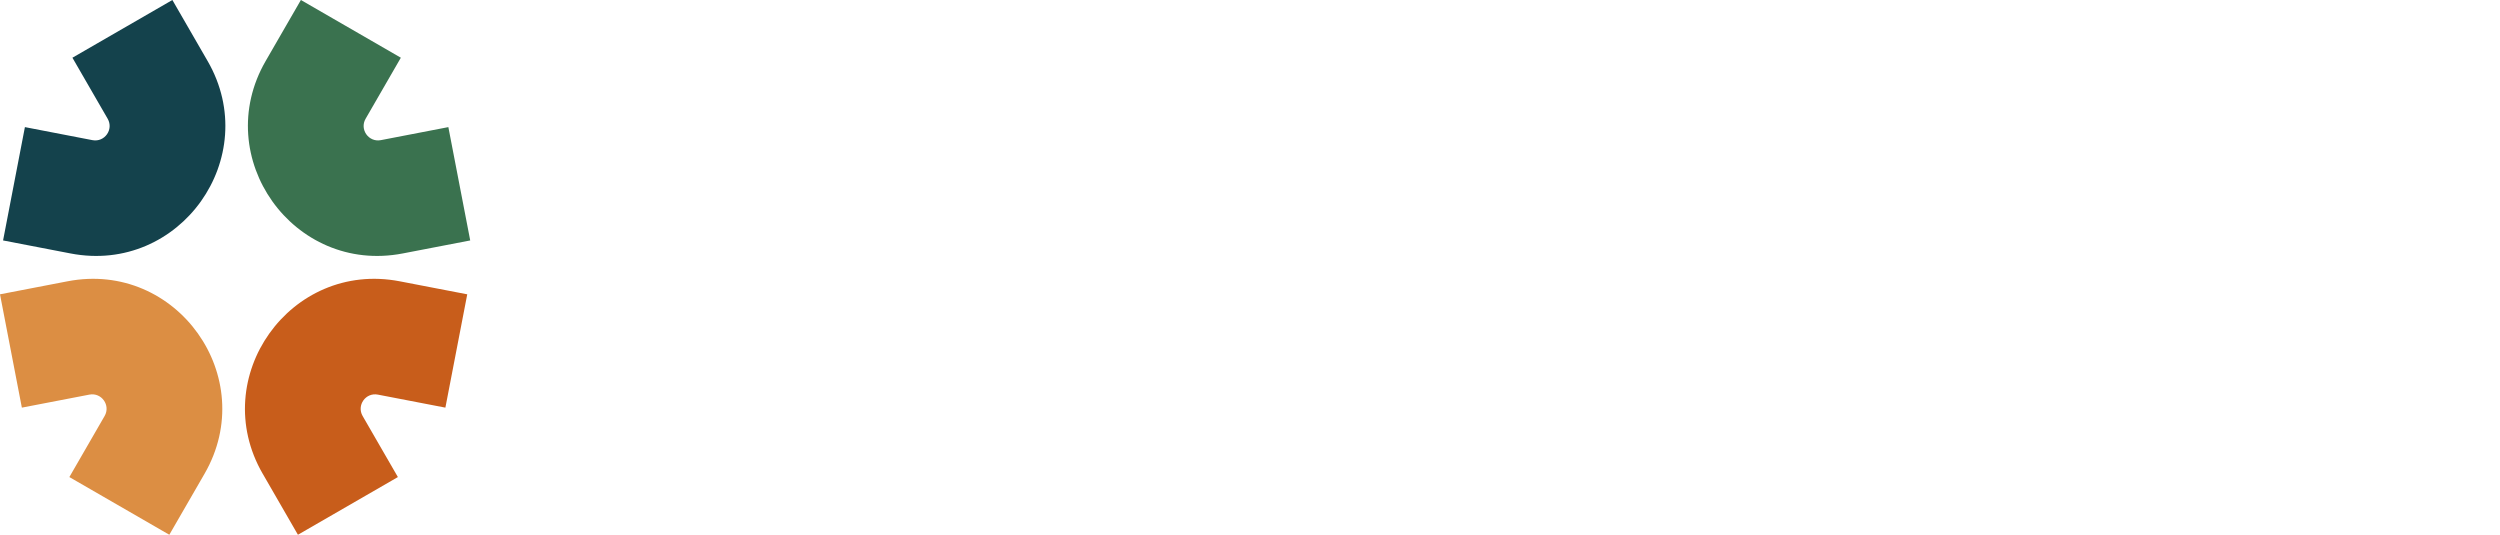
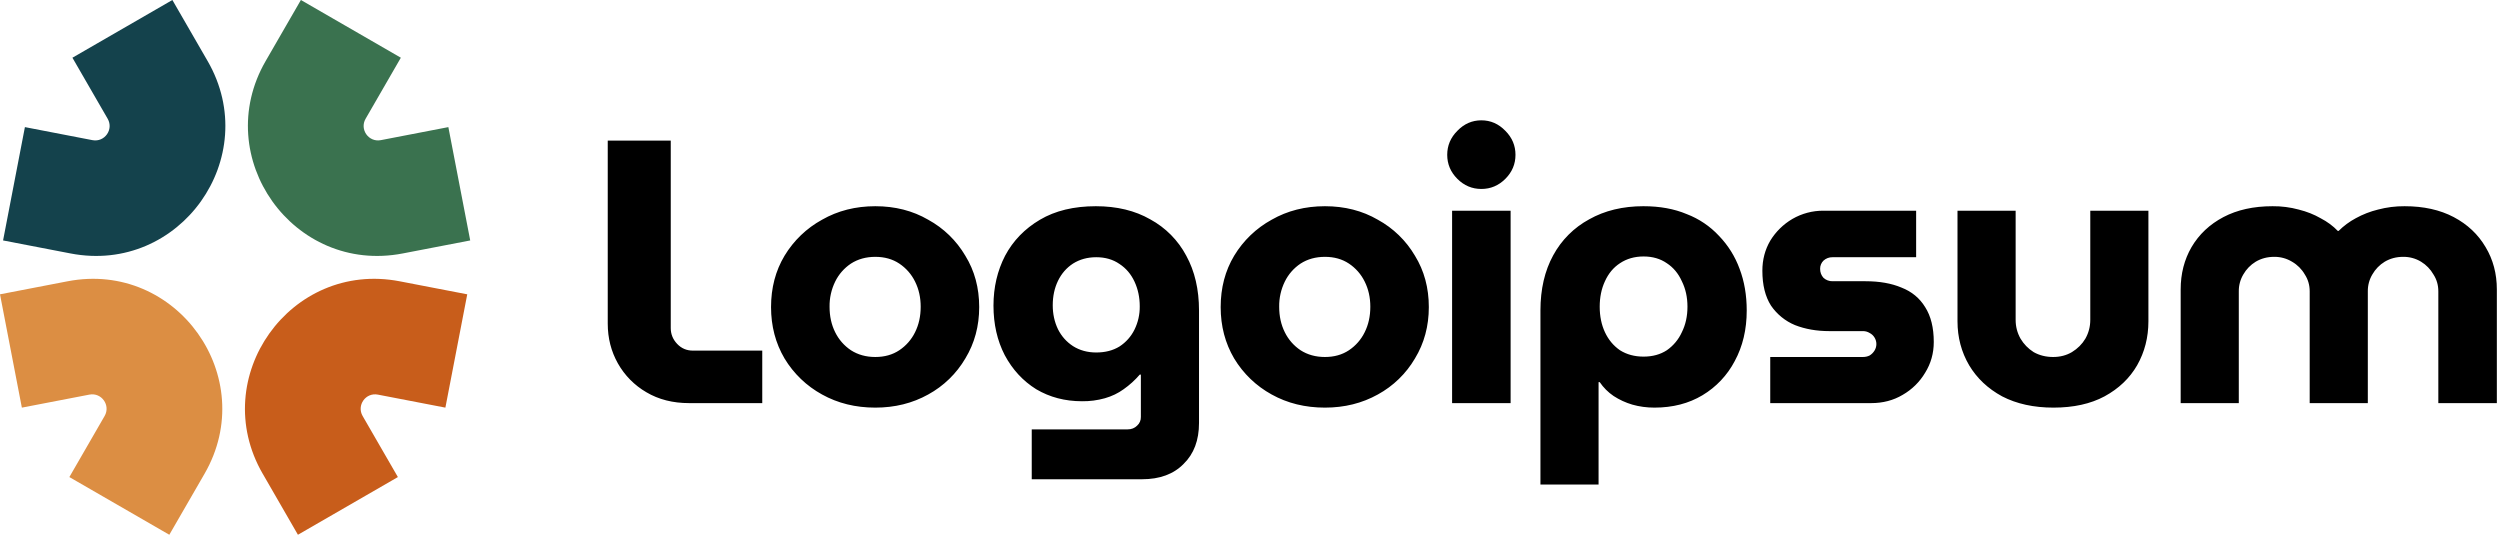
<svg xmlns="http://www.w3.org/2000/svg" width="187" height="40" fill="none" viewBox="0 0 187 40">
  <path fill="#3A724F" fill-rule="evenodd" d="M19.87 4.567 22.507 0l7.476 4.317-2.636 4.566c-.463.801.23 1.775 1.138 1.6l5.052-.975 1.635 8.477-5.052.974c-8.172 1.576-14.411-7.184-10.25-14.392Z" clip-rule="evenodd" />
  <path fill="#DC8E43" fill-rule="evenodd" d="M15.302 35.433 12.665 40l-7.477-4.316 2.637-4.567c.463-.801-.23-1.775-1.139-1.6l-5.051.974L0 22.015l5.052-.974c8.172-1.576 14.41 7.184 10.25 14.392Z" clip-rule="evenodd" />
  <path fill="#14424C" fill-rule="evenodd" d="M15.53 4.567 12.894 0 5.417 4.317l2.637 4.566c.462.801-.23 1.775-1.139 1.6l-5.052-.975L.23 17.985l5.051.974c8.173 1.576 14.412-7.184 10.25-14.392Z" clip-rule="evenodd" />
  <path fill="#C85D1B" fill-rule="evenodd" d="M19.65 35.433 22.285 40l7.477-4.316-2.637-4.567c-.462-.801.23-1.775 1.139-1.6l5.051.974 1.635-8.476-5.052-.974c-8.172-1.576-14.41 7.184-10.25 14.392Z" clip-rule="evenodd" />
-   <path fill="#ffff" d="M163.114 30.153v-8.5c0-1.178.271-2.235.813-3.17.561-.954 1.356-1.702 2.385-2.245 1.029-.542 2.254-.813 3.675-.813a7.23 7.23 0 0 1 1.964.252c.599.15 1.141.365 1.627.645.505.262.935.58 1.291.954h.056a5.5 5.5 0 0 1 1.29-.954 6.772 6.772 0 0 1 1.656-.645 7.541 7.541 0 0 1 1.992-.252c1.421 0 2.646.27 3.675.813 1.028.543 1.823 1.29 2.384 2.245.562.935.842 1.991.842 3.17v8.5h-4.377v-8.36c0-.467-.121-.888-.364-1.262a2.663 2.663 0 0 0-.926-.954 2.508 2.508 0 0 0-1.347-.365c-.505 0-.963.122-1.374.365a2.654 2.654 0 0 0-.926.954 2.4 2.4 0 0 0-.337 1.262v8.36h-4.348v-8.36c0-.467-.122-.888-.365-1.262a2.585 2.585 0 0 0-.954-.954 2.508 2.508 0 0 0-1.347-.365c-.505 0-.963.122-1.374.365a2.654 2.654 0 0 0-.926.954 2.41 2.41 0 0 0-.337 1.262v8.36h-4.348ZM153.603 30.49c-1.477 0-2.759-.28-3.843-.842-1.066-.58-1.889-1.356-2.469-2.328-.58-.991-.87-2.086-.87-3.283v-8.276h4.349v8.164c0 .505.121.973.364 1.403.243.411.571.748.982 1.01.43.243.917.365 1.459.365.524 0 .991-.122 1.403-.365.43-.262.767-.599 1.01-1.01.243-.43.365-.898.365-1.403v-8.164h4.348v8.276c0 1.197-.281 2.292-.842 3.283-.561.972-1.374 1.749-2.44 2.328-1.048.561-2.32.842-3.816.842ZM132.414 30.153v-3.45h6.93c.187 0 .355-.038.505-.113.149-.093.271-.215.364-.364a.93.93 0 0 0 0-.982.9.9 0 0 0-.364-.337.934.934 0 0 0-.505-.14h-2.525c-.936 0-1.787-.15-2.553-.449a4.052 4.052 0 0 1-1.796-1.459c-.43-.673-.645-1.543-.645-2.609 0-.823.196-1.571.589-2.244a4.76 4.76 0 0 1 1.655-1.628 4.568 4.568 0 0 1 2.329-.617h6.929v3.479h-6.256a.97.97 0 0 0-.673.253.841.841 0 0 0-.253.617c0 .262.085.486.253.673a.97.97 0 0 0 .673.253h2.469c1.047 0 1.945.159 2.693.476.767.3 1.356.786 1.768 1.46.43.673.645 1.542.645 2.608 0 .842-.215 1.609-.645 2.3a4.613 4.613 0 0 1-1.684 1.656c-.692.412-1.477.617-2.356.617h-7.547ZM122.94 15.425c1.216 0 2.291.196 3.226.589a6.41 6.41 0 0 1 2.413 1.627 6.993 6.993 0 0 1 1.543 2.469c.355.935.533 1.973.533 3.114 0 1.421-.299 2.684-.898 3.787a6.471 6.471 0 0 1-2.412 2.553c-1.029.617-2.226.926-3.591.926-.58 0-1.132-.075-1.656-.224a5.312 5.312 0 0 1-1.402-.646 3.9 3.9 0 0 1-1.038-1.038h-.085v7.66h-4.348V23.223c0-1.59.318-2.965.954-4.124a6.666 6.666 0 0 1 2.693-2.694c1.16-.654 2.516-.981 4.068-.981Zm0 3.759c-.673 0-1.262.168-1.767.505-.487.318-.861.767-1.123 1.347-.261.56-.392 1.197-.392 1.907 0 .711.131 1.347.392 1.908.262.561.636 1.01 1.123 1.347.505.318 1.094.477 1.767.477.673 0 1.253-.16 1.739-.477a3.297 3.297 0 0 0 1.123-1.347c.28-.561.42-1.197.42-1.908 0-.71-.14-1.346-.42-1.907-.262-.58-.636-1.03-1.123-1.347-.486-.337-1.066-.505-1.739-.505ZM108.617 30.153V15.761h4.377v14.392h-4.377Zm2.188-16.019c-.692 0-1.29-.252-1.795-.757-.505-.505-.758-1.104-.758-1.796s.253-1.29.758-1.795c.505-.524 1.103-.786 1.795-.786s1.291.262 1.796.786c.505.505.757 1.103.757 1.795s-.252 1.29-.757 1.796c-.505.505-1.104.757-1.796.757ZM99.105 30.49c-1.477 0-2.805-.327-3.984-.982a7.462 7.462 0 0 1-2.805-2.693c-.673-1.141-1.01-2.422-1.01-3.844 0-1.44.337-2.721 1.01-3.843a7.462 7.462 0 0 1 2.805-2.693c1.179-.674 2.507-1.01 3.984-1.01 1.478 0 2.796.336 3.956 1.01a7.25 7.25 0 0 1 2.777 2.693c.692 1.122 1.038 2.403 1.038 3.843 0 1.422-.346 2.703-1.038 3.844a7.25 7.25 0 0 1-2.777 2.693c-1.178.655-2.497.982-3.956.982Zm0-3.787c.692 0 1.291-.169 1.796-.505a3.424 3.424 0 0 0 1.178-1.347c.281-.561.421-1.197.421-1.908 0-.692-.14-1.318-.421-1.88a3.423 3.423 0 0 0-1.178-1.346c-.505-.337-1.104-.505-1.796-.505s-1.3.168-1.823.505a3.428 3.428 0 0 0-1.179 1.347 4.144 4.144 0 0 0-.42 1.88c0 .71.14 1.346.42 1.907a3.43 3.43 0 0 0 1.179 1.347c.523.336 1.131.505 1.823.505ZM77.174 35.849v-3.732h7.181c.281 0 .515-.093.702-.28a.83.83 0 0 0 .28-.646v-3.17h-.084a6.59 6.59 0 0 1-1.206 1.094c-.412.3-.88.524-1.403.674a6.023 6.023 0 0 1-1.711.224c-1.272 0-2.413-.3-3.423-.898-.991-.617-1.777-1.468-2.357-2.553-.56-1.084-.841-2.319-.841-3.703 0-1.365.29-2.609.87-3.731.598-1.122 1.468-2.02 2.609-2.693 1.14-.674 2.534-1.01 4.18-1.01 1.571 0 2.927.327 4.068.982a6.624 6.624 0 0 1 2.693 2.72c.636 1.16.954 2.526.954 4.097v8.416c0 1.29-.383 2.31-1.15 3.058-.748.767-1.786 1.15-3.114 1.15h-8.248Zm4.825-9.483c.673 0 1.253-.15 1.74-.449a3.18 3.18 0 0 0 1.121-1.262 3.834 3.834 0 0 0 .393-1.74c0-.673-.13-1.29-.392-1.851-.262-.561-.636-1.001-1.123-1.319-.486-.337-1.066-.505-1.74-.505-.654 0-1.234.159-1.739.477-.486.318-.86.748-1.122 1.29-.261.543-.392 1.15-.392 1.824 0 .655.13 1.253.392 1.796.262.523.636.944 1.123 1.262.504.318 1.084.477 1.739.477ZM65.473 30.49c-1.477 0-2.805-.327-3.983-.982a7.46 7.46 0 0 1-2.806-2.693c-.673-1.141-1.01-2.422-1.01-3.844 0-1.44.337-2.721 1.01-3.843a7.46 7.46 0 0 1 2.806-2.693c1.178-.674 2.506-1.01 3.983-1.01 1.478 0 2.796.336 3.956 1.01a7.252 7.252 0 0 1 2.777 2.693c.692 1.122 1.038 2.403 1.038 3.843 0 1.422-.346 2.703-1.038 3.844a7.252 7.252 0 0 1-2.777 2.693c-1.178.655-2.497.982-3.956.982Zm0-3.787c.692 0 1.29-.169 1.796-.505a3.43 3.43 0 0 0 1.178-1.347c.28-.561.42-1.197.42-1.908 0-.692-.14-1.318-.42-1.88a3.429 3.429 0 0 0-1.178-1.346c-.505-.337-1.104-.505-1.796-.505s-1.3.168-1.823.505a3.428 3.428 0 0 0-1.179 1.347 4.145 4.145 0 0 0-.42 1.88c0 .71.14 1.346.42 1.907a3.43 3.43 0 0 0 1.179 1.347c.523.336 1.131.505 1.823.505ZM51.547 30.153c-1.216 0-2.282-.27-3.198-.813a5.763 5.763 0 0 1-2.132-2.16c-.505-.898-.758-1.89-.758-2.974V10.515h4.713v14.027c0 .45.16.842.477 1.179.318.336.71.505 1.178.505h5.19v3.927h-5.47Z" />
+   <path fill="black" d="M163.114 30.153v-8.5c0-1.178.271-2.235.813-3.17.561-.954 1.356-1.702 2.385-2.245 1.029-.542 2.254-.813 3.675-.813a7.23 7.23 0 0 1 1.964.252c.599.15 1.141.365 1.627.645.505.262.935.58 1.291.954h.056a5.5 5.5 0 0 1 1.29-.954 6.772 6.772 0 0 1 1.656-.645 7.541 7.541 0 0 1 1.992-.252c1.421 0 2.646.27 3.675.813 1.028.543 1.823 1.29 2.384 2.245.562.935.842 1.991.842 3.17v8.5h-4.377v-8.36c0-.467-.121-.888-.364-1.262a2.663 2.663 0 0 0-.926-.954 2.508 2.508 0 0 0-1.347-.365c-.505 0-.963.122-1.374.365a2.654 2.654 0 0 0-.926.954 2.4 2.4 0 0 0-.337 1.262v8.36h-4.348v-8.36c0-.467-.122-.888-.365-1.262a2.585 2.585 0 0 0-.954-.954 2.508 2.508 0 0 0-1.347-.365c-.505 0-.963.122-1.374.365a2.654 2.654 0 0 0-.926.954 2.41 2.41 0 0 0-.337 1.262v8.36h-4.348ZM153.603 30.49c-1.477 0-2.759-.28-3.843-.842-1.066-.58-1.889-1.356-2.469-2.328-.58-.991-.87-2.086-.87-3.283v-8.276h4.349v8.164c0 .505.121.973.364 1.403.243.411.571.748.982 1.01.43.243.917.365 1.459.365.524 0 .991-.122 1.403-.365.43-.262.767-.599 1.01-1.01.243-.43.365-.898.365-1.403v-8.164h4.348v8.276c0 1.197-.281 2.292-.842 3.283-.561.972-1.374 1.749-2.44 2.328-1.048.561-2.32.842-3.816.842ZM132.414 30.153v-3.45h6.93c.187 0 .355-.038.505-.113.149-.093.271-.215.364-.364a.93.93 0 0 0 0-.982.9.9 0 0 0-.364-.337.934.934 0 0 0-.505-.14h-2.525c-.936 0-1.787-.15-2.553-.449a4.052 4.052 0 0 1-1.796-1.459c-.43-.673-.645-1.543-.645-2.609 0-.823.196-1.571.589-2.244a4.76 4.76 0 0 1 1.655-1.628 4.568 4.568 0 0 1 2.329-.617h6.929v3.479h-6.256a.97.97 0 0 0-.673.253.841.841 0 0 0-.253.617c0 .262.085.486.253.673a.97.97 0 0 0 .673.253h2.469c1.047 0 1.945.159 2.693.476.767.3 1.356.786 1.768 1.46.43.673.645 1.542.645 2.608 0 .842-.215 1.609-.645 2.3a4.613 4.613 0 0 1-1.684 1.656c-.692.412-1.477.617-2.356.617h-7.547ZM122.94 15.425c1.216 0 2.291.196 3.226.589a6.41 6.41 0 0 1 2.413 1.627 6.993 6.993 0 0 1 1.543 2.469c.355.935.533 1.973.533 3.114 0 1.421-.299 2.684-.898 3.787a6.471 6.471 0 0 1-2.412 2.553c-1.029.617-2.226.926-3.591.926-.58 0-1.132-.075-1.656-.224a5.312 5.312 0 0 1-1.402-.646 3.9 3.9 0 0 1-1.038-1.038h-.085v7.66h-4.348V23.223c0-1.59.318-2.965.954-4.124a6.666 6.666 0 0 1 2.693-2.694c1.16-.654 2.516-.981 4.068-.981Zm0 3.759c-.673 0-1.262.168-1.767.505-.487.318-.861.767-1.123 1.347-.261.56-.392 1.197-.392 1.907 0 .711.131 1.347.392 1.908.262.561.636 1.01 1.123 1.347.505.318 1.094.477 1.767.477.673 0 1.253-.16 1.739-.477a3.297 3.297 0 0 0 1.123-1.347c.28-.561.42-1.197.42-1.908 0-.71-.14-1.346-.42-1.907-.262-.58-.636-1.03-1.123-1.347-.486-.337-1.066-.505-1.739-.505ZM108.617 30.153V15.761h4.377v14.392h-4.377Zm2.188-16.019c-.692 0-1.29-.252-1.795-.757-.505-.505-.758-1.104-.758-1.796s.253-1.29.758-1.795c.505-.524 1.103-.786 1.795-.786s1.291.262 1.796.786c.505.505.757 1.103.757 1.795s-.252 1.29-.757 1.796c-.505.505-1.104.757-1.796.757ZM99.105 30.49c-1.477 0-2.805-.327-3.984-.982a7.462 7.462 0 0 1-2.805-2.693c-.673-1.141-1.01-2.422-1.01-3.844 0-1.44.337-2.721 1.01-3.843a7.462 7.462 0 0 1 2.805-2.693c1.179-.674 2.507-1.01 3.984-1.01 1.478 0 2.796.336 3.956 1.01a7.25 7.25 0 0 1 2.777 2.693c.692 1.122 1.038 2.403 1.038 3.843 0 1.422-.346 2.703-1.038 3.844a7.25 7.25 0 0 1-2.777 2.693c-1.178.655-2.497.982-3.956.982Zm0-3.787c.692 0 1.291-.169 1.796-.505a3.424 3.424 0 0 0 1.178-1.347c.281-.561.421-1.197.421-1.908 0-.692-.14-1.318-.421-1.88a3.423 3.423 0 0 0-1.178-1.346c-.505-.337-1.104-.505-1.796-.505s-1.3.168-1.823.505a3.428 3.428 0 0 0-1.179 1.347 4.144 4.144 0 0 0-.42 1.88c0 .71.14 1.346.42 1.907a3.43 3.43 0 0 0 1.179 1.347c.523.336 1.131.505 1.823.505ZM77.174 35.849v-3.732h7.181c.281 0 .515-.093.702-.28a.83.83 0 0 0 .28-.646v-3.17h-.084a6.59 6.59 0 0 1-1.206 1.094c-.412.3-.88.524-1.403.674a6.023 6.023 0 0 1-1.711.224c-1.272 0-2.413-.3-3.423-.898-.991-.617-1.777-1.468-2.357-2.553-.56-1.084-.841-2.319-.841-3.703 0-1.365.29-2.609.87-3.731.598-1.122 1.468-2.02 2.609-2.693 1.14-.674 2.534-1.01 4.18-1.01 1.571 0 2.927.327 4.068.982a6.624 6.624 0 0 1 2.693 2.72c.636 1.16.954 2.526.954 4.097v8.416c0 1.29-.383 2.31-1.15 3.058-.748.767-1.786 1.15-3.114 1.15h-8.248Zm4.825-9.483c.673 0 1.253-.15 1.74-.449a3.18 3.18 0 0 0 1.121-1.262 3.834 3.834 0 0 0 .393-1.74c0-.673-.13-1.29-.392-1.851-.262-.561-.636-1.001-1.123-1.319-.486-.337-1.066-.505-1.74-.505-.654 0-1.234.159-1.739.477-.486.318-.86.748-1.122 1.29-.261.543-.392 1.15-.392 1.824 0 .655.13 1.253.392 1.796.262.523.636.944 1.123 1.262.504.318 1.084.477 1.739.477ZM65.473 30.49c-1.477 0-2.805-.327-3.983-.982a7.46 7.46 0 0 1-2.806-2.693c-.673-1.141-1.01-2.422-1.01-3.844 0-1.44.337-2.721 1.01-3.843a7.46 7.46 0 0 1 2.806-2.693c1.178-.674 2.506-1.01 3.983-1.01 1.478 0 2.796.336 3.956 1.01a7.252 7.252 0 0 1 2.777 2.693c.692 1.122 1.038 2.403 1.038 3.843 0 1.422-.346 2.703-1.038 3.844a7.252 7.252 0 0 1-2.777 2.693c-1.178.655-2.497.982-3.956.982Zm0-3.787c.692 0 1.29-.169 1.796-.505a3.43 3.43 0 0 0 1.178-1.347c.28-.561.42-1.197.42-1.908 0-.692-.14-1.318-.42-1.88a3.429 3.429 0 0 0-1.178-1.346c-.505-.337-1.104-.505-1.796-.505s-1.3.168-1.823.505a3.428 3.428 0 0 0-1.179 1.347 4.145 4.145 0 0 0-.42 1.88c0 .71.14 1.346.42 1.907a3.43 3.43 0 0 0 1.179 1.347c.523.336 1.131.505 1.823.505ZM51.547 30.153c-1.216 0-2.282-.27-3.198-.813a5.763 5.763 0 0 1-2.132-2.16c-.505-.898-.758-1.89-.758-2.974V10.515h4.713v14.027c0 .45.16.842.477 1.179.318.336.71.505 1.178.505h5.19v3.927h-5.47Z" />
</svg>
